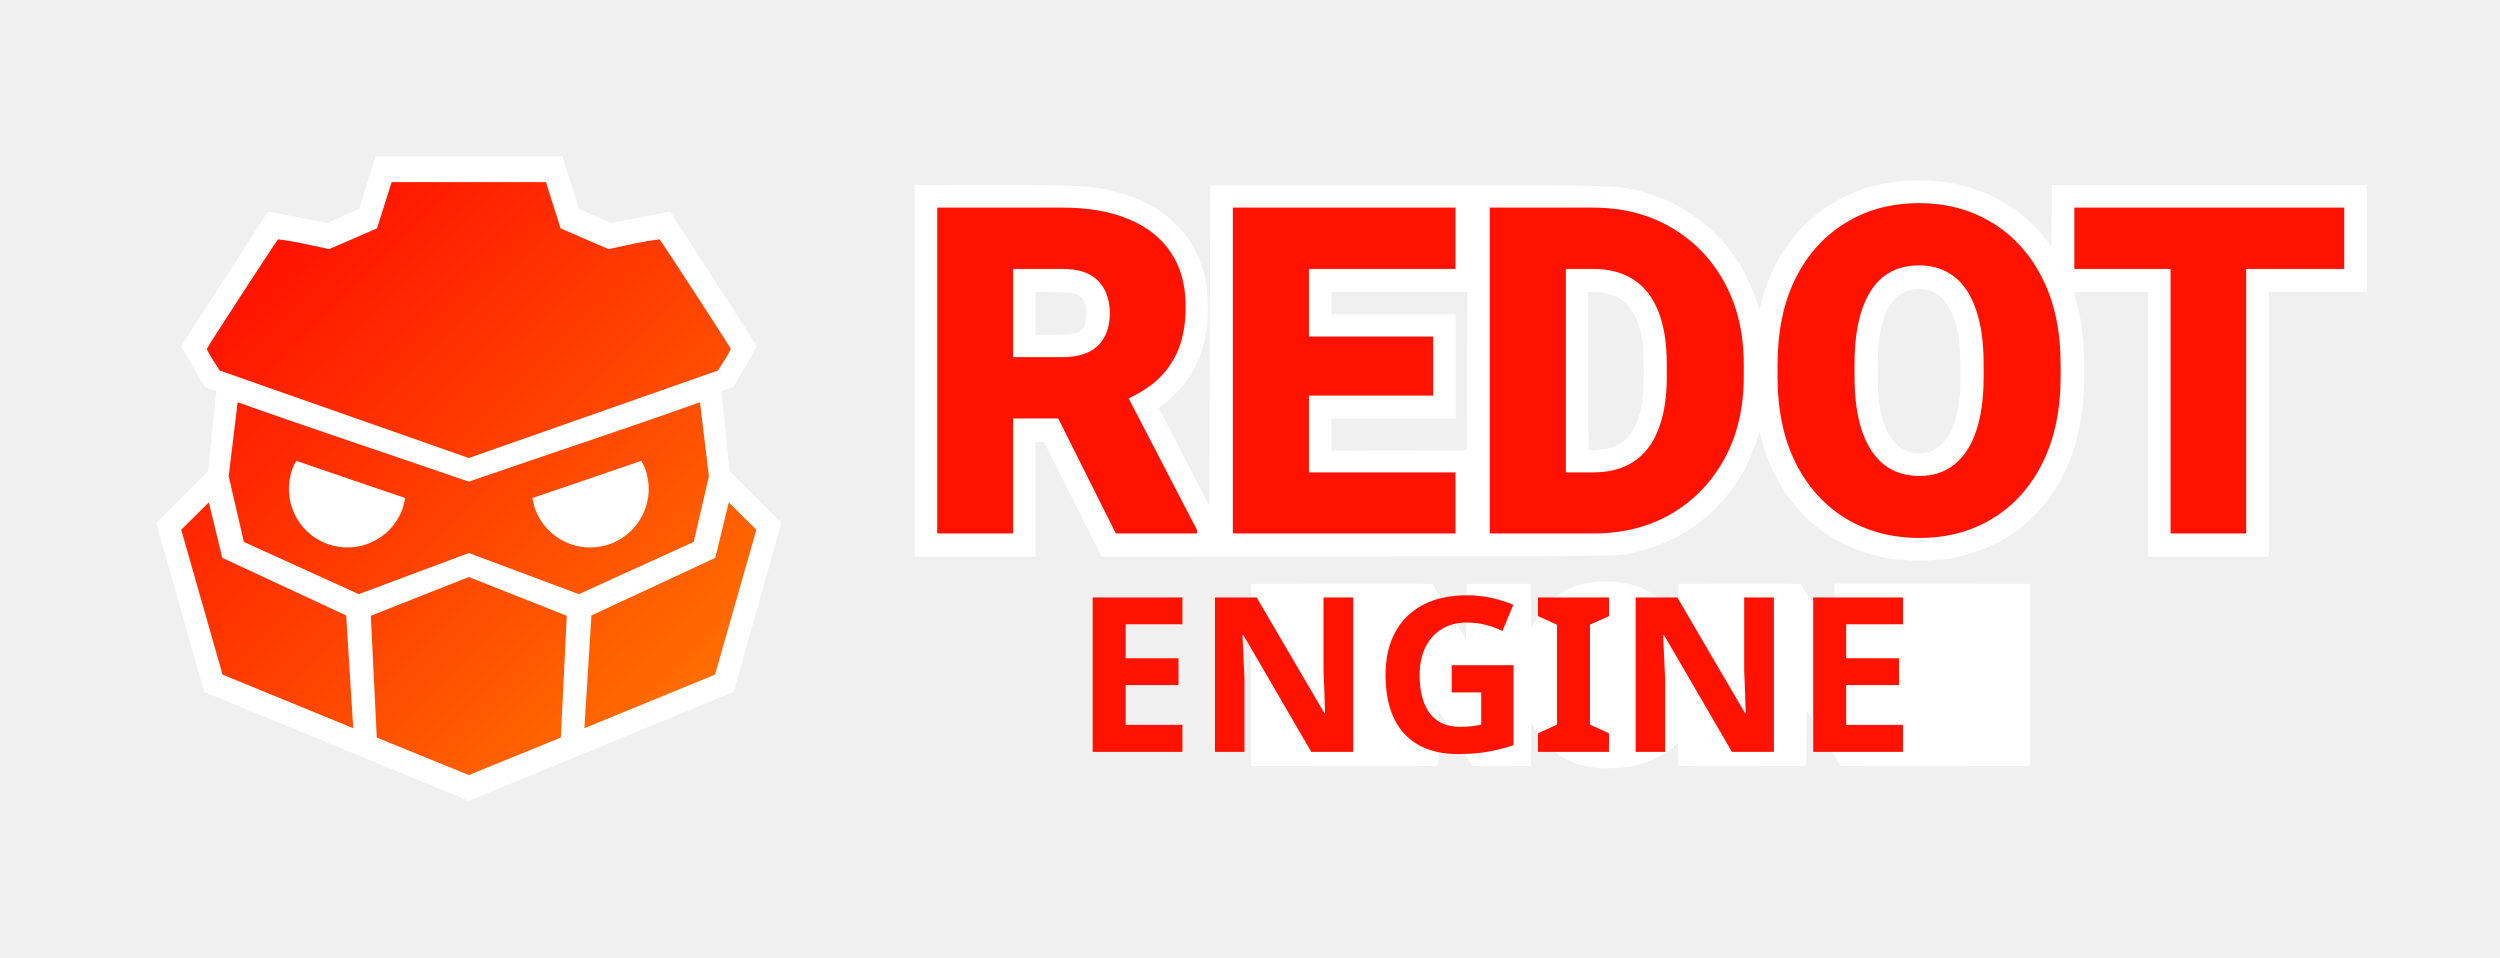
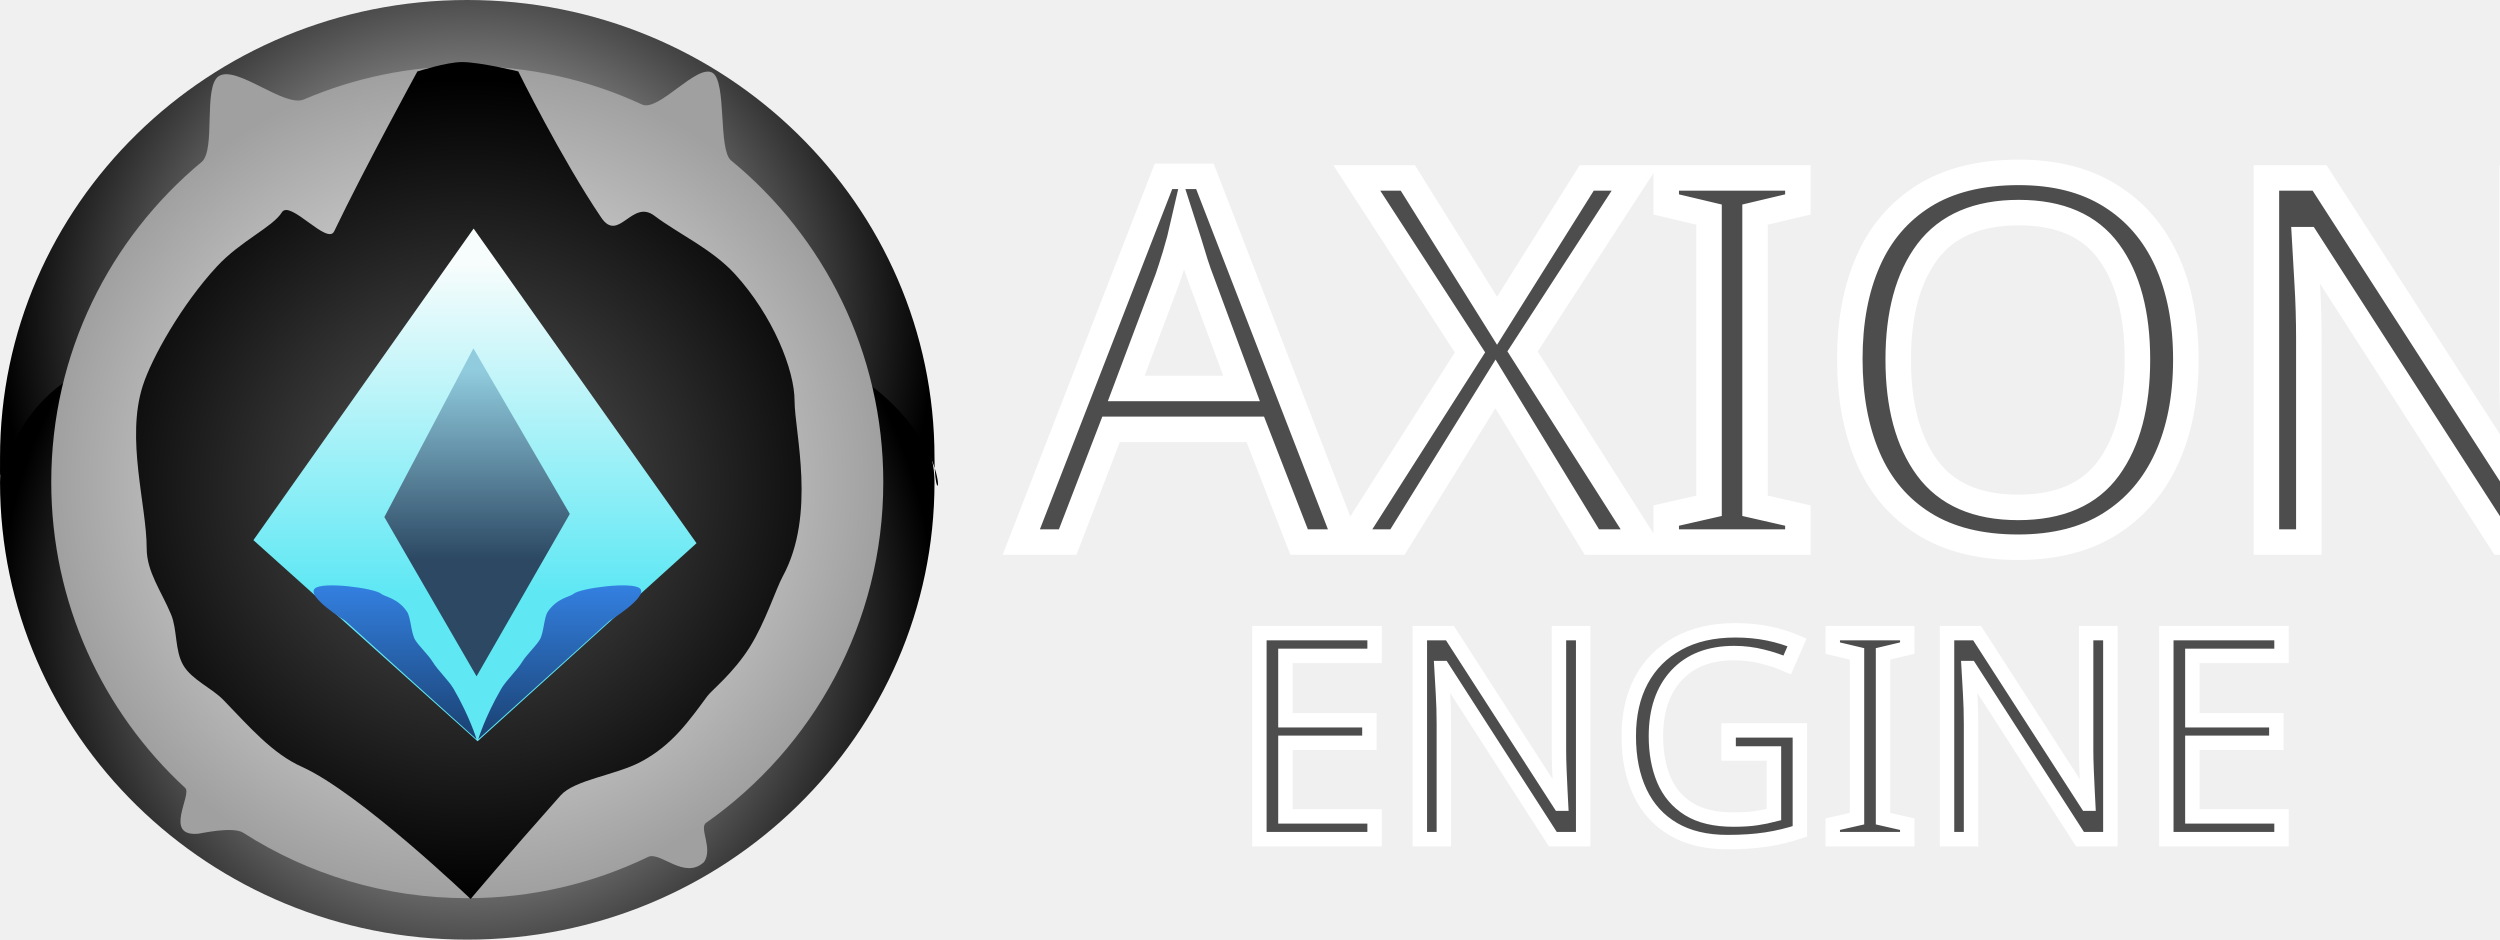
- <svg xmlns="http://www.w3.org/2000/svg" xmlns:xlink="http://www.w3.org/1999/xlink" xml:space="preserve" width="4371.184" height="1673.563" viewBox="0 0 1156.542 442.797">
+ <svg xmlns="http://www.w3.org/2000/svg" version="1.1" width="904.615" height="340" viewBox="0,0,904.615,340">
  <defs>
-     <linearGradient xlink:href="#a" id="b" x1="460.702" x2="521.851" y1="533.831" y2="595.225" gradientTransform="matrix(3.94524 0 0 3.94572 -1372.125 -2233.847)" gradientUnits="userSpaceOnUse" />
-     <linearGradient id="a">
-       <stop offset="0" stop-color="#ff1300" />
-       <stop offset="1" stop-color="#ff6e01" />
+     <radialGradient cx="655.123" cy="592.796" r="169.067" gradientUnits="userSpaceOnUse" id="color-1">
+       <stop offset="0" stop-color="#ffffff" />
+       <stop offset="1" stop-color="#000000" />
+     </radialGradient>
+     <radialGradient cx="655.123" cy="486.901" r="169.067" gradientUnits="userSpaceOnUse" id="color-2">
+       <stop offset="0" stop-color="#ffffff" />
+       <stop offset="1" stop-color="#000000" />
+     </radialGradient>
+     <radialGradient cx="655.123" cy="544.311" r="150.535" gradientUnits="userSpaceOnUse" id="color-3">
+       <stop offset="0" stop-color="#ffffff" />
+       <stop offset="1" stop-color="#a0a0a0" />
+     </radialGradient>
+     <radialGradient cx="655.689" cy="546.747" r="148.395" gradientUnits="userSpaceOnUse" id="color-4">
+       <stop offset="0" stop-color="#595959" />
+       <stop offset="1" stop-color="#000000" />
+     </radialGradient>
+     <linearGradient x1="673.983" y1="465.542" x2="673.983" y2="583.786" gradientUnits="userSpaceOnUse" id="color-5">
+       <stop offset="0" stop-color="#f7fcfc" />
+       <stop offset="1" stop-color="#5fe8f4" />
+     </linearGradient>
+     <linearGradient x1="667.012" y1="503.493" x2="667.012" y2="572.494" gradientUnits="userSpaceOnUse" id="color-6">
+       <stop offset="0" stop-color="#91ccde" />
+       <stop offset="1" stop-color="#2c4863" />
+     </linearGradient>
+     <linearGradient x1="628.999" y1="581.661" x2="628.999" y2="637.33" gradientUnits="userSpaceOnUse" id="color-7">
+       <stop offset="0" stop-color="#3380e1" />
+       <stop offset="1" stop-color="#1a4171" />
+     </linearGradient>
+     <linearGradient x1="688.589" y1="581.661" x2="688.589" y2="637.33" gradientUnits="userSpaceOnUse" id="color-8">
+       <stop offset="0" stop-color="#3380e1" />
+       <stop offset="1" stop-color="#1a4171" />
    </linearGradient>
  </defs>
-   <g stroke-width="1.198" paint-order="stroke fill markers">
-     <path fill="#fff" d="m502.457-178.547-9.149 29.155-17.822 7.776-32.742-6.327L394.66-73.32l13.157 22.643 6.502 2.239-.67 4.377-4.022 39.777-28.767 28.732 26.522 93.734 146.658 60.364 146.68-60.364 26.521-93.735-28.787-28.759-4.424-44.126 6.502-2.239 13.15-22.642-48.11-74.625-32.716 6.328-17.822-7.777-9.15-29.154z" color="#000" style="-inkscape-stroke:none" transform="translate(-245.754 221.398)scale(.83502)" />
-     <path fill="url(#b)" d="m511.302-164.25-8.117 25.642q-13.263 5.734-26.525 11.472c-9.38-1.975-18.785-4.263-28.29-5.41-1.501 1.689-39.47 60.077-39.459 60.68 1.75 4.283 4.753 7.967 7.026 11.975l138.099 48.504L692.135-59.89c2.272-4.008 5.276-7.692 7.025-11.975.01-.603-37.957-58.991-39.458-60.68-9.506 1.147-18.91 3.435-28.291 5.41q-13.261-5.738-26.524-11.472l-8.118-25.642zm-84.848 122c-.171-.052-.515.203-.528.29-1.664 13.56-4.914 40.694-4.914 40.694l8.414 36.373 63.66 28.92 60.95-22.79 60.948 22.79 63.66-28.92 8.415-36.373s-3.25-27.133-4.914-40.695c-.018-.116-.623-.534-.623-.111-41.674 14.813-85.146 29.158-127.487 43.77-42.341-14.612-85.813-28.957-127.487-43.77 0-.106-.038-.159-.095-.178zM458.47-9.83c19.995 6.896 40.153 13.745 60.31 20.593a32.457 32.448 0 0 1-1.525 6.201 32.457 32.448 0 0 1-41.69 19.2 32.457 32.448 0 0 1-19.203-41.679 32.457 32.448 0 0 1 2.108-4.315m191.131 0a32.457 32.448 0 0 1 2.109 4.315 32.457 32.448 0 0 1-19.205 41.678 32.457 32.448 0 0 1-41.689-19.199 32.457 32.448 0 0 1-1.525-6.201c20.157-6.848 40.316-13.697 60.31-20.593M410 13.189l-15.287 15.144 22.901 80.284 72.384 29.683-3.895-62.454-68.644-31.935zm288.071 0-7.459 30.722-68.643 31.935-3.895 62.454 72.383-29.683 22.902-80.284zM554.036 54.542l-54.28 21.476 3.295 67.467 50.985 20.765 50.984-20.765 3.295-67.467z" style="font-variation-settings:normal;-inkscape-stroke:none" transform="translate(-245.754 221.398)scale(.83502)" />
-   </g>
-   <path fill="#fff" d="M887.74 133.455c-14.89 0-28.082 3.455-39.59 10.354-11.507 6.82-20.52 16.572-27.04 29.272-3.157 6.192-5.529 12.987-7.137 20.369-.175-.53-.766-2.365-1.48-4.605-1.656-5.19-5.73-13.673-8.861-18.45-10.99-16.766-28.311-28.557-48.029-32.694-9.493-1.992-5.774-1.923-104.04-1.923h-91.678l-.19 74.094-.19 74.094-11.603-22.337c-6.381-12.285-11.644-22.518-11.694-22.74-.051-.22.803-1 1.898-1.732 3.208-2.145 9.052-8.231 11.63-12.11 4.314-6.492 6.655-12.425 8.129-20.598 1.08-5.995 1.158-17.844.153-23.403-.897-4.956-2.767-10.623-4.907-14.862-7.935-15.72-23.646-25.817-45.512-29.25-6.799-1.068-16.585-1.324-51.09-1.335l-33.38-.012v171.944h55.92v-53.067h3.994l13.314 26.538 13.314 26.54 118.306-.114c129.441-.123 119.966.04 129.644-2.224 18.597-4.349 34.941-15.716 45.61-31.72 4.695-7.043 6.912-11.906 10.827-23.745 1.629 7.316 4.01 14.07 7.177 20.24q9.776 18.93 27.039 29.16c3.728 2.194 7.645 3.997 11.714 5.486l.227.084q1.767.64 3.577 1.192c1.011.32 2.032.624 3.067.903l.086.022c3.186.855 6.462 1.553 9.867 2.017.78.107 2.32.09 3.37.164 2.36.201 4.755.333 7.206.348.174.001.279.013.452.014.05 0 .096.004.145.004 2.626 0 5.178-.146 7.697-.358.893-.066 2.276-.042 2.954-.133a80 80 0 0 0 9.523-1.876c.466-.115.934-.228 1.397-.352a66 66 0 0 0 1.993-.59c5.624-1.677 10.94-3.959 15.91-6.925q17.26-10.23 26.916-29.16 9.776-19.05 9.776-45.389v-6.233c0-12.215-1.614-23.21-4.769-33.038 1.08-.252 4.782-.278 16.816-.278h17.54v122.49h55.92v-122.49h45.268v-49.453H949.239l-.1 14.866-.091 13.7q-8.745-12.66-21.712-20.345c-11.507-6.899-24.711-10.354-39.597-10.354m.661 50.243c9.43.24 15.597 8.215 17.87 23.19.64 4.208.924 19.507.466 25-1.273 15.255-6.221 24.67-14.296 27.201-1.769.554-5.63.793-7.371.456-8.076-1.561-13.344-8.85-15.437-21.357-.867-5.177-1.065-9.234-.93-19.041.104-7.561.22-9.865.624-12.529 1.6-10.516 5.138-17.607 10.343-20.728 2.345-1.405 3.964-1.913 6.834-2.139a19 19 0 0 1 1.897-.053m-153.72 1.342 2.378.013c12.853.072 19.83 6.687 22.619 21.442.982 5.2.961 24.722-.032 30.09-2.294 12.386-7.13 18.84-15.645 20.879-2.593.621-8.69 1.118-9.069.739-.138-.138-.25-16.656-.25-36.707zm-118.687 0h62.771l-.096 36.614-.098 36.614-31.288.098-31.289.097v-14.84h57.441V195.31h-57.44v-5.136zm-136.946-.073 8.464.173c9.513.194 10.814.449 12.889 2.524 1.8 1.799 2.336 3.827 2.17 8.195-.207 5.43-1.767 7.633-6.057 8.553-1.048.225-5.407.41-9.686.41h-7.78v-9.928z" transform="translate(0 -49.993)" />
-   <path fill="#ff1300" d="M887.748 143.975c-12.77 0-24.083 3.042-33.954 9.116-9.868 6.004-17.598 14.59-23.19 25.77-5.52 11.112-8.279 24.403-8.279 39.862v5.488q0 23.189 8.386 39.959 8.385 16.667 23.19 25.673 14.906 9.009 34.058 9.01 19.153-.001 33.855-9.01 14.804-9.006 23.084-25.673 8.385-16.77 8.385-39.96v-5.487c0-15.46-2.794-28.75-8.385-39.861-5.59-11.181-13.32-19.767-23.19-25.771-9.868-6.074-21.193-9.116-33.96-9.116m-454.162 2.07v150.738h35.096V243.57h20.86l26.657 53.214h37.58v-1.558l-31.622-60.917c4.055-1.952 7.756-4.16 11.023-6.68q7.246-5.695 11.282-14.391t4.034-21.534c0-9.939-2.307-18.293-6.931-25.057-4.556-6.764-11.082-11.866-19.571-15.316q-12.629-5.282-30.227-5.284zm136.752 0v150.738H673.35V268.52h-67.809v-35.51h57.46v-27.33h-57.46v-31.266h67.809v-28.369h-79.611zm118.848 0v150.738h47.938q20.496-.002 36.128-9.115 15.633-9.211 24.537-25.462c5.934-10.905 8.905-23.506 8.905-37.793v-5.9q-.001-21.533-8.905-37.784c-5.935-10.905-14.152-19.398-24.643-25.471q-15.63-9.214-36.127-9.213h-33.442Zm270.436 0v28.369h44.514v122.37h34.99v-122.37h45.342v-28.369h-80.332zm-71.874 26.713q9.527 0 16.257 5.178 6.73 5.175 10.147 15.422c2.347 6.764 3.515 15.147 3.515 25.155v5.698c0 9.869-1.13 18.215-3.41 25.048q-3.417 10.25-10.145 15.633c-4.418 3.52-9.804 5.284-16.153 5.284-6.489 0-11.975-1.764-16.461-5.284q-6.626-5.383-10.147-15.633-3.417-10.248-3.416-25.048v-5.698c0-10.008 1.13-18.391 3.416-25.155q3.417-10.246 10.042-15.422 6.624-5.177 16.355-5.178m-419.066 1.656h23.085c7.247 0 12.661 1.829 16.25 5.487s5.39 8.658 5.39 15.008q-.002 6.419-2.492 10.974c-1.588 3.036-3.997 5.352-7.24 6.94-3.244 1.587-7.289 2.378-12.119 2.378h-22.874zm255.707 0h12.63q11.178-.001 18.732 4.967c5.039 3.244 8.835 8.115 11.389 14.602q3.935 9.73 3.936 24.327v6.103c0 9.663-1.32 17.778-3.936 24.335q-3.83 9.835-11.39 14.805c-5.036 3.313-11.24 4.967-18.626 4.967h-12.736Z" paint-order="stroke fill markers" style="-inkscape-font-specification:&quot;Heebo Ultra-Bold&quot;;font-variation-settings:normal" transform="translate(0 -49.993)" />
-   <g fill="#ff1300" stroke-linecap="square" stroke-width="12.774">
-     <path fill="#fff" d="M742.33 268.99c-14.59.005-26.144 6.735-32.592 18.984-.573 1.087-1.126 1.976-1.229 1.976-.11 0-.21-4.108-.24-9.916l-.054-9.916h-29.8l-.052 12.63c-.03 6.947-.131 12.709-.227 12.805-.096.095-3.53-5.45-7.633-12.322-4.102-6.873-7.598-12.658-7.768-12.856-.294-.342-2.5-.358-42.151-.309l-41.84.052v84.26l43.247.052c34.462.04 43.28-.001 43.41-.206.09-.142.165-5.875.167-12.742 0-6.867.075-12.485.164-12.485s3.48 5.572 7.535 12.382c4.056 6.81 7.512 12.544 7.682 12.743.288.339 1.144.358 13.786.308l13.48-.052.053-9.857c.03-5.605.135-9.937.242-10.044.114-.114.486.404.942 1.31 4.693 9.318 12.549 15.688 22.542 18.278 2.101.545 5.326 1.091 7.767 1.316 1.82.168 9.193-.078 11.7-.39 9.012-1.126 17.54-4.774 23.273-9.957.754-.682 1.425-1.24 1.49-1.24s.12 2.289.12 5.086.077 5.202.167 5.344c.13.205 6.195.247 29.642.206l29.478-.053.053-12.69c.041-9.948.108-12.689.308-12.685.14.002 3.585 5.608 7.654 12.457s7.52 12.58 7.67 12.737c.231.241 6.96.277 44.082.234l43.81-.053V270.12l-90.526-.103-.188 25.373-15.479-25.117c-.138-.224-6.002-.246-28.39-.205l-28.18.052-.103 9.967-.103 9.968-.406-.925c-2.23-5.078-3.968-7.778-6.884-10.695-6.397-6.4-14.984-9.447-26.62-9.443" />
-     <text xml:space="preserve" x="753.302" y="349.557" font-family="Heebo" font-size="100.544" font-weight="800" letter-spacing="0" paint-order="stroke fill markers" style="line-height:normal;-inkscape-font-specification:&quot;Heebo Ultra-Bold&quot;;text-align:end;text-decoration-color:#000" text-anchor="end" transform="scale(1.00494 .99508)">
-       <tspan x="753.302" y="349.557" style="text-align:center" text-anchor="middle">ENGINE</tspan>
-     </text>
+   <g transform="translate(-486.0445,-369.8483)">
+     <g stroke-miterlimit="10">
+       <path d="M486.056,544.311c0,-91.424 338.134,-91.424 338.134,0c0,91.424 -75.694,165.537 -169.067,165.537c-93.373,0 -169.067,-74.114 -169.067,-165.537z" fill="url(#color-1)" stroke="none" stroke-width="0" />
+       <path d="M486.056,535.385c0,-91.424 75.694,-165.537 169.067,-165.537c93.373,0 169.067,74.114 169.067,165.537c0,27.056 10.712,-5.225 -30.395,-31.234c-28.681,-18.148 -102.913,-30.034 -137.823,-30.125c-46.952,-0.124 -112.491,11.64 -145.277,33.182c-25.954,17.054 -24.639,48.277 -24.639,28.178z" fill="url(#color-2)" stroke="none" stroke-width="0" />
+       <path d="M504.587,544.311c0,-46.587 21.162,-88.231 54.398,-115.843c5.292,-4.397 0.414,-27.45 6.282,-31.098c6.442,-4.006 23.685,11.474 30.729,8.463c18.152,-7.76 38.138,-12.056 59.127,-12.056c22.585,0 44.008,4.974 63.234,13.885c6.025,2.793 19.983,-14.98 25.545,-11.445c5.16,3.279 1.959,27.816 6.667,31.681c33.634,27.608 55.09,69.506 55.09,116.415c0,50.991 -25.353,96.061 -64.142,123.292c-2.604,1.828 2.595,9.289 -0.703,14.136c-7.08,6.703 -15.816,-3.965 -20.27,-1.813c-19.783,9.561 -41.976,14.921 -65.421,14.921c-29.853,0 -57.677,-8.69 -81.079,-23.678c-3.726,-2.386 -15.383,0.277 -16.271,0.355c-12.771,1.124 -2.11,-14.157 -4.709,-16.555c-29.807,-27.505 -48.476,-66.901 -48.476,-110.657z" fill="url(#color-3)" stroke="none" stroke-width="0" />
+       <path d="M539.125,568.331c0,-15.739 -7.632,-39.64 -1.403,-58.95c3.227,-10.004 13.999,-29.274 26.813,-43.111c8.64,-9.331 20.171,-14.23 23.503,-19.591c2.914,-4.689 16.458,12.019 18.915,6.889c10.84,-22.632 30.114,-57.858 30.114,-57.858c0,0 10.612,-3.402 16.146,-3.406c6.481,-0.004 20.353,3.384 20.353,3.384c0,0 15.584,31.567 30.047,52.909c6.282,9.271 11.101,-6.836 19.209,-0.696c8.59,6.504 20.935,12.077 29.238,21.205c13.66,15.017 21.498,34.541 21.498,45.863c0,11.149 7.968,40.938 -4.305,63.496c-2.446,4.496 -6.366,16.767 -11.974,25.624c-5.982,9.446 -13.637,15.42 -15.264,17.614c-6.397,8.624 -12.685,17.857 -24.257,23.898c-9.154,4.779 -23.858,6.439 -28.857,12.063c-19.854,22.339 -32.56,37.478 -32.56,37.478c0,0 -40.35,-38.551 -61.063,-47.824c-10.646,-4.766 -18.914,-14.381 -28.326,-24.118c-4.314,-4.463 -11.468,-7.326 -14.585,-12.645c-3.106,-5.301 -2.132,-12.853 -4.419,-18.357c-3.504,-8.431 -8.823,-15.458 -8.823,-23.867z" fill="url(#color-4)" stroke="none" stroke-width="0" />
+       <g stroke="none" stroke-width="0">
+         <path d="M658.856,638.071l-81.118,-72.771l79.679,-112.752l80.66,113.86z" fill="url(#color-5)" />
+         <path d="M658.482,614.578l-33.363,-57.628l32.226,-61.04l34.88,59.902z" fill="url(#color-6)" />
+         <path d="M658.482,637.33l-47.448,-42.821c0,0 -13.977,-8.578 -11.136,-11.644c2.563,-2.766 21.839,-0.173 24.069,1.839c1.155,1.043 5.993,1.499 9.365,6.498c1.391,2.061 1.417,7.651 2.921,10.158c1.318,2.195 4.855,5.542 6.238,7.813c2.086,3.425 5.888,6.809 7.72,9.979c5.891,10.197 8.271,18.178 8.271,18.178z" fill="url(#color-7)" />
+         <path d="M667.377,619.152c1.831,-3.17 5.633,-6.554 7.72,-9.979c1.384,-2.272 4.921,-5.618 6.238,-7.813c1.504,-2.506 1.53,-8.096 2.921,-10.158c3.372,-4.999 8.21,-5.455 9.365,-6.498c2.23,-2.013 21.506,-4.606 24.069,-1.839c2.841,3.066 -11.136,11.644 -11.136,11.644l-47.448,42.821c0,0 2.379,-7.98 8.271,-18.178z" fill="url(#color-8)" />
+       </g>
+       <text transform="translate(855.5847,565.9879) scale(4.61271,4.61271)" font-size="40" xml:space="preserve" fill="#4d4d4d" stroke="#ffffff" stroke-width="2" font-family="&quot;Berlin Sans FB&quot;, Sans Serif" font-weight="normal" text-anchor="start">
+         <tspan x="0" dy="0">AXION</tspan>
+       </text>
+       <text transform="translate(931.6319,673.5012) scale(2.61037,2.61037)" font-size="40" xml:space="preserve" fill="#4d4d4d" stroke="#ffffff" stroke-width="2" font-family="&quot;Berlin Sans FB&quot;, Sans Serif" font-weight="normal" text-anchor="start">
+         <tspan x="0" dy="0">ENGINE</tspan>
+       </text>
+     </g>
  </g>
</svg>
